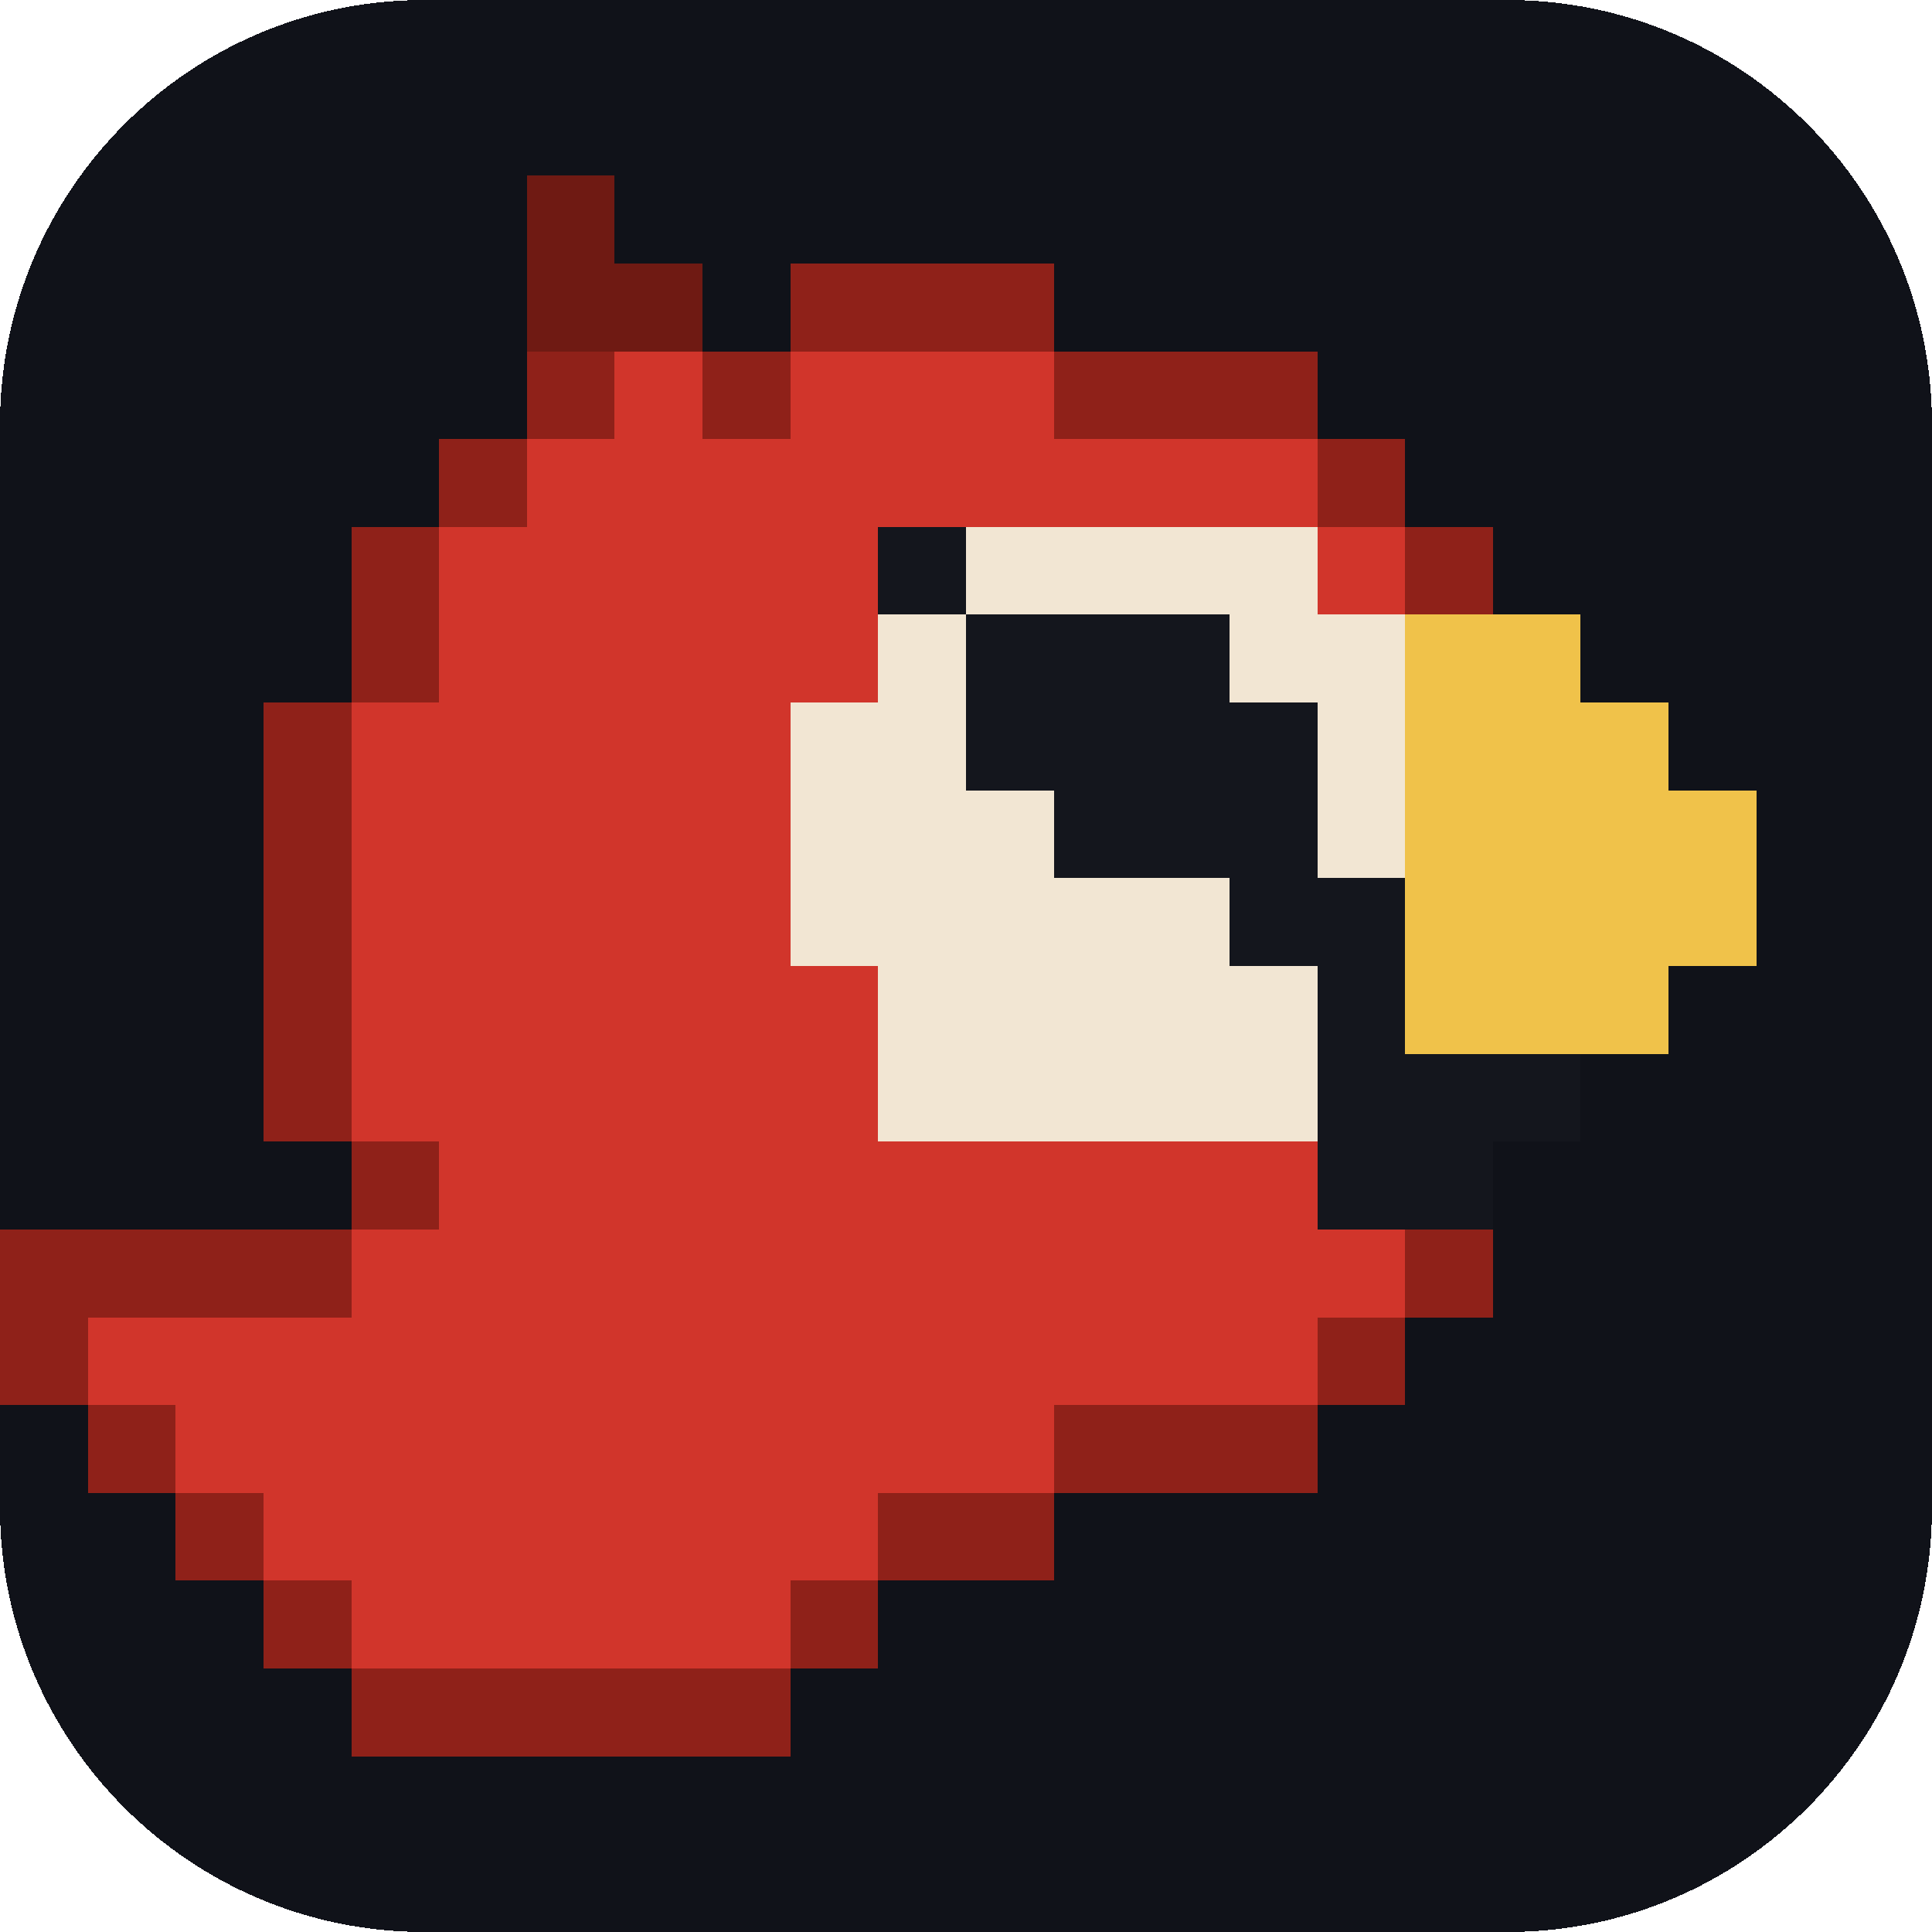
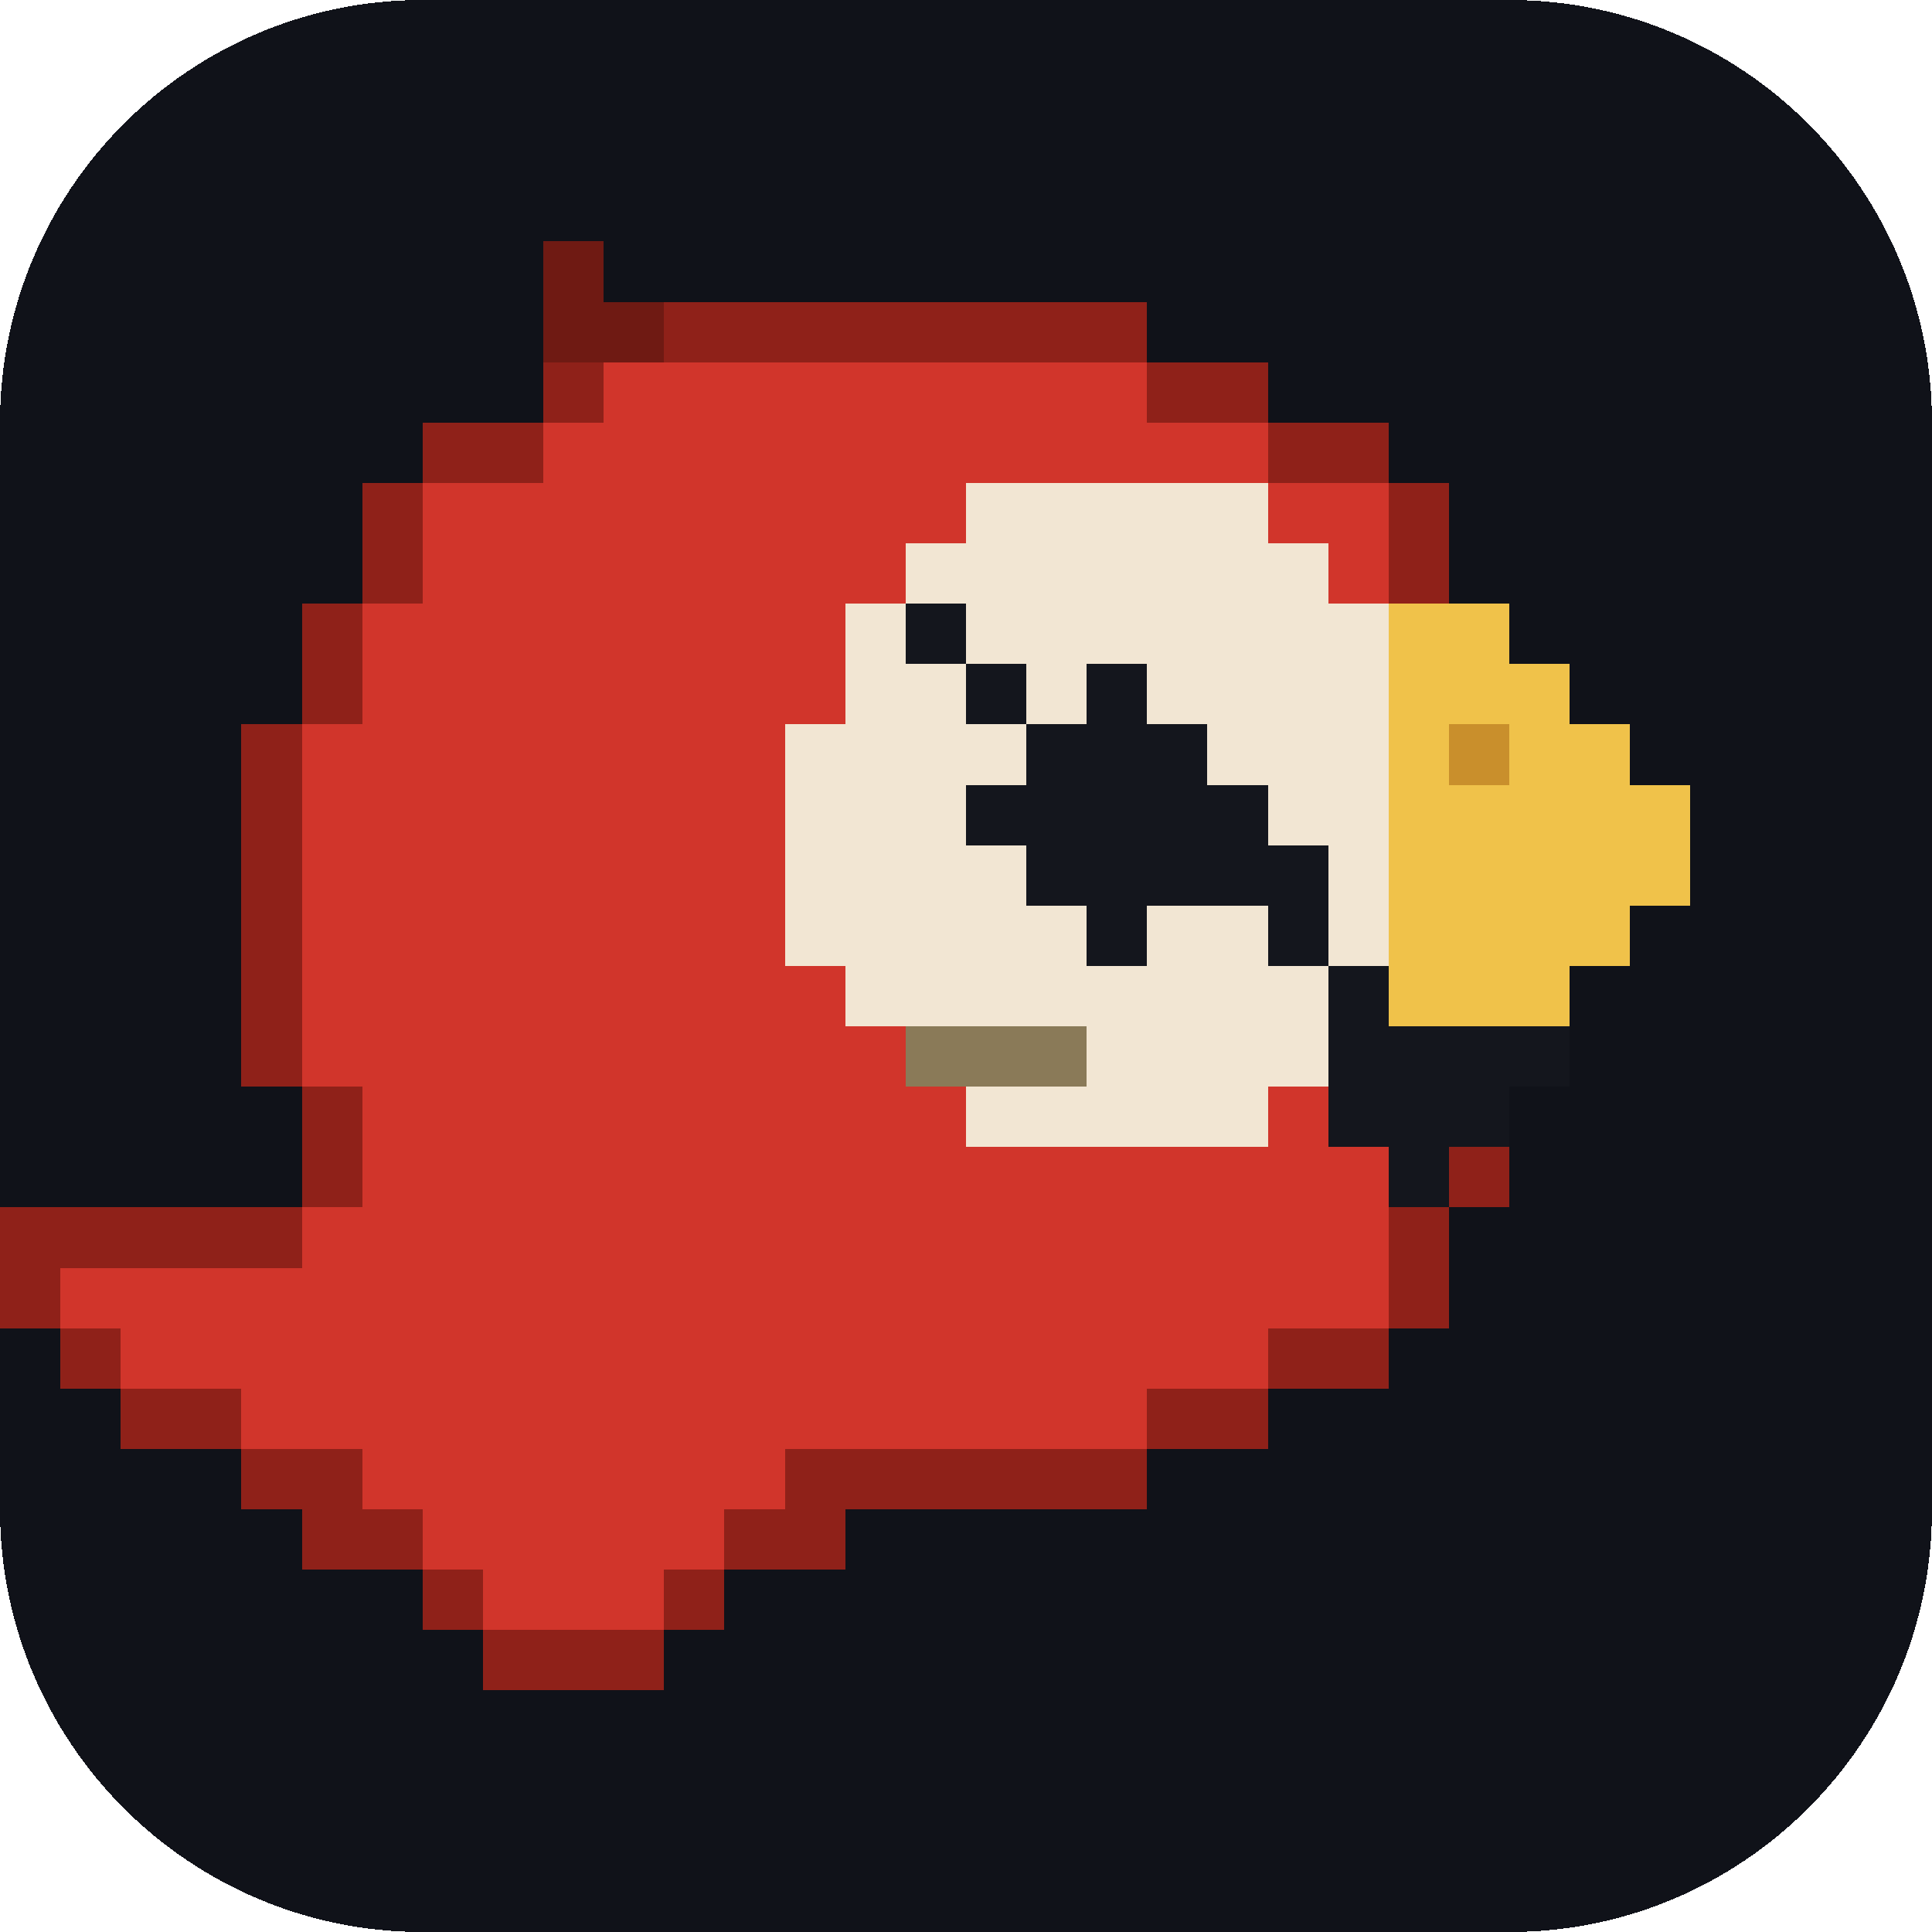
- <svg xmlns="http://www.w3.org/2000/svg" viewBox="0 0 528 528" width="528" height="528" shape-rendering="crispEdges">
-   <rect width="528" height="528" rx="116" fill="#101219" />
-   <rect x="144" y="48" width="24" height="24" fill="#6f1a13" />
-   <rect x="144" y="72" width="24" height="24" fill="#6f1a13" />
-   <rect x="168" y="72" width="24" height="24" fill="#6f1a13" />
-   <rect x="216" y="72" width="24" height="24" fill="#8f2119" />
-   <rect x="240" y="72" width="24" height="24" fill="#8f2119" />
-   <rect x="264" y="72" width="24" height="24" fill="#8f2119" />
-   <rect x="144" y="96" width="24" height="24" fill="#8f2119" />
-   <rect x="168" y="96" width="24" height="24" fill="#d1352b" />
-   <rect x="192" y="96" width="24" height="24" fill="#8f2119" />
-   <rect x="216" y="96" width="24" height="24" fill="#d1352b" />
-   <rect x="240" y="96" width="24" height="24" fill="#d1352b" />
-   <rect x="264" y="96" width="24" height="24" fill="#d1352b" />
-   <rect x="288" y="96" width="24" height="24" fill="#8f2119" />
-   <rect x="312" y="96" width="24" height="24" fill="#8f2119" />
-   <rect x="336" y="96" width="24" height="24" fill="#8f2119" />
-   <rect x="120" y="120" width="24" height="24" fill="#8f2119" />
-   <rect x="144" y="120" width="24" height="24" fill="#d1352b" />
-   <rect x="168" y="120" width="24" height="24" fill="#d1352b" />
-   <rect x="192" y="120" width="24" height="24" fill="#d1352b" />
-   <rect x="216" y="120" width="24" height="24" fill="#d1352b" />
-   <rect x="240" y="120" width="24" height="24" fill="#d1352b" />
-   <rect x="264" y="120" width="24" height="24" fill="#d1352b" />
-   <rect x="288" y="120" width="24" height="24" fill="#d1352b" />
-   <rect x="312" y="120" width="24" height="24" fill="#d1352b" />
-   <rect x="336" y="120" width="24" height="24" fill="#d1352b" />
-   <rect x="360" y="120" width="24" height="24" fill="#8f2119" />
-   <rect x="96" y="144" width="24" height="24" fill="#8f2119" />
-   <rect x="120" y="144" width="24" height="24" fill="#d1352b" />
-   <rect x="144" y="144" width="24" height="24" fill="#d1352b" />
-   <rect x="168" y="144" width="24" height="24" fill="#d1352b" />
-   <rect x="192" y="144" width="24" height="24" fill="#d1352b" />
-   <rect x="216" y="144" width="24" height="24" fill="#d1352b" />
-   <rect x="240" y="144" width="24" height="24" fill="#14161d" />
-   <rect x="264" y="144" width="24" height="24" fill="#f2e6d3" />
-   <rect x="288" y="144" width="24" height="24" fill="#f2e6d3" />
-   <rect x="312" y="144" width="24" height="24" fill="#f2e6d3" />
-   <rect x="336" y="144" width="24" height="24" fill="#f2e6d3" />
-   <rect x="360" y="144" width="24" height="24" fill="#d1352b" />
-   <rect x="384" y="144" width="24" height="24" fill="#8f2119" />
-   <rect x="96" y="168" width="24" height="24" fill="#8f2119" />
-   <rect x="120" y="168" width="24" height="24" fill="#d1352b" />
-   <rect x="144" y="168" width="24" height="24" fill="#d1352b" />
-   <rect x="168" y="168" width="24" height="24" fill="#d1352b" />
-   <rect x="192" y="168" width="24" height="24" fill="#d1352b" />
-   <rect x="216" y="168" width="24" height="24" fill="#d1352b" />
-   <rect x="240" y="168" width="24" height="24" fill="#f2e6d3" />
-   <rect x="264" y="168" width="24" height="24" fill="#14161d" />
-   <rect x="288" y="168" width="24" height="24" fill="#14161d" />
-   <rect x="312" y="168" width="24" height="24" fill="#14161d" />
-   <rect x="336" y="168" width="24" height="24" fill="#f2e6d3" />
-   <rect x="360" y="168" width="24" height="24" fill="#f2e6d3" />
-   <rect x="384" y="168" width="24" height="24" fill="#f0c24a" />
-   <rect x="408" y="168" width="24" height="24" fill="#f0c24a" />
-   <rect x="72" y="192" width="24" height="24" fill="#8f2119" />
-   <rect x="96" y="192" width="24" height="24" fill="#d1352b" />
-   <rect x="120" y="192" width="24" height="24" fill="#d1352b" />
-   <rect x="144" y="192" width="24" height="24" fill="#d1352b" />
-   <rect x="168" y="192" width="24" height="24" fill="#d1352b" />
-   <rect x="192" y="192" width="24" height="24" fill="#d1352b" />
-   <rect x="216" y="192" width="24" height="24" fill="#f2e6d3" />
-   <rect x="240" y="192" width="24" height="24" fill="#f2e6d3" />
-   <rect x="264" y="192" width="24" height="24" fill="#14161d" />
-   <rect x="288" y="192" width="24" height="24" fill="#14161d" />
-   <rect x="312" y="192" width="24" height="24" fill="#14161d" />
-   <rect x="336" y="192" width="24" height="24" fill="#14161d" />
-   <rect x="360" y="192" width="24" height="24" fill="#f2e6d3" />
-   <rect x="384" y="192" width="24" height="24" fill="#f0c24a" />
-   <rect x="408" y="192" width="24" height="24" fill="#f0c24a" />
-   <rect x="432" y="192" width="24" height="24" fill="#f0c24a" />
-   <rect x="72" y="216" width="24" height="24" fill="#8f2119" />
-   <rect x="96" y="216" width="24" height="24" fill="#d1352b" />
-   <rect x="120" y="216" width="24" height="24" fill="#d1352b" />
-   <rect x="144" y="216" width="24" height="24" fill="#d1352b" />
-   <rect x="168" y="216" width="24" height="24" fill="#d1352b" />
-   <rect x="192" y="216" width="24" height="24" fill="#d1352b" />
-   <rect x="216" y="216" width="24" height="24" fill="#f2e6d3" />
-   <rect x="240" y="216" width="24" height="24" fill="#f2e6d3" />
-   <rect x="264" y="216" width="24" height="24" fill="#f2e6d3" />
-   <rect x="288" y="216" width="24" height="24" fill="#14161d" />
-   <rect x="312" y="216" width="24" height="24" fill="#14161d" />
-   <rect x="336" y="216" width="24" height="24" fill="#14161d" />
-   <rect x="360" y="216" width="24" height="24" fill="#f2e6d3" />
-   <rect x="384" y="216" width="24" height="24" fill="#f0c24a" />
-   <rect x="408" y="216" width="24" height="24" fill="#f0c24a" />
-   <rect x="432" y="216" width="24" height="24" fill="#f0c24a" />
-   <rect x="456" y="216" width="24" height="24" fill="#f0c24a" />
-   <rect x="72" y="240" width="24" height="24" fill="#8f2119" />
-   <rect x="96" y="240" width="24" height="24" fill="#d1352b" />
-   <rect x="120" y="240" width="24" height="24" fill="#d1352b" />
-   <rect x="144" y="240" width="24" height="24" fill="#d1352b" />
-   <rect x="168" y="240" width="24" height="24" fill="#d1352b" />
-   <rect x="192" y="240" width="24" height="24" fill="#d1352b" />
-   <rect x="216" y="240" width="24" height="24" fill="#f2e6d3" />
-   <rect x="240" y="240" width="24" height="24" fill="#f2e6d3" />
-   <rect x="264" y="240" width="24" height="24" fill="#f2e6d3" />
-   <rect x="288" y="240" width="24" height="24" fill="#f2e6d3" />
-   <rect x="312" y="240" width="24" height="24" fill="#f2e6d3" />
-   <rect x="336" y="240" width="24" height="24" fill="#14161d" />
-   <rect x="360" y="240" width="24" height="24" fill="#14161d" />
-   <rect x="384" y="240" width="24" height="24" fill="#f0c24a" />
-   <rect x="408" y="240" width="24" height="24" fill="#f0c24a" />
-   <rect x="432" y="240" width="24" height="24" fill="#f0c24a" />
-   <rect x="456" y="240" width="24" height="24" fill="#f0c24a" />
-   <rect x="72" y="264" width="24" height="24" fill="#8f2119" />
-   <rect x="96" y="264" width="24" height="24" fill="#d1352b" />
-   <rect x="120" y="264" width="24" height="24" fill="#d1352b" />
-   <rect x="144" y="264" width="24" height="24" fill="#d1352b" />
-   <rect x="168" y="264" width="24" height="24" fill="#d1352b" />
-   <rect x="192" y="264" width="24" height="24" fill="#d1352b" />
-   <rect x="216" y="264" width="24" height="24" fill="#d1352b" />
-   <rect x="240" y="264" width="24" height="24" fill="#f2e6d3" />
-   <rect x="264" y="264" width="24" height="24" fill="#f2e6d3" />
-   <rect x="288" y="264" width="24" height="24" fill="#f2e6d3" />
-   <rect x="312" y="264" width="24" height="24" fill="#f2e6d3" />
-   <rect x="336" y="264" width="24" height="24" fill="#f2e6d3" />
-   <rect x="360" y="264" width="24" height="24" fill="#14161d" />
-   <rect x="384" y="264" width="24" height="24" fill="#f0c24a" />
-   <rect x="408" y="264" width="24" height="24" fill="#f0c24a" />
-   <rect x="432" y="264" width="24" height="24" fill="#f0c24a" />
-   <rect x="72" y="288" width="24" height="24" fill="#8f2119" />
-   <rect x="96" y="288" width="24" height="24" fill="#d1352b" />
-   <rect x="120" y="288" width="24" height="24" fill="#d1352b" />
-   <rect x="144" y="288" width="24" height="24" fill="#d1352b" />
-   <rect x="168" y="288" width="24" height="24" fill="#d1352b" />
-   <rect x="192" y="288" width="24" height="24" fill="#d1352b" />
-   <rect x="216" y="288" width="24" height="24" fill="#d1352b" />
-   <rect x="240" y="288" width="24" height="24" fill="#f2e6d3" />
-   <rect x="264" y="288" width="24" height="24" fill="#f2e6d3" />
-   <rect x="288" y="288" width="24" height="24" fill="#f2e6d3" />
-   <rect x="312" y="288" width="24" height="24" fill="#f2e6d3" />
-   <rect x="336" y="288" width="24" height="24" fill="#f2e6d3" />
-   <rect x="360" y="288" width="24" height="24" fill="#14161d" />
-   <rect x="384" y="288" width="24" height="24" fill="#14161d" />
-   <rect x="408" y="288" width="24" height="24" fill="#14161d" />
-   <rect x="96" y="312" width="24" height="24" fill="#8f2119" />
-   <rect x="120" y="312" width="24" height="24" fill="#d1352b" />
-   <rect x="144" y="312" width="24" height="24" fill="#d1352b" />
-   <rect x="168" y="312" width="24" height="24" fill="#d1352b" />
-   <rect x="192" y="312" width="24" height="24" fill="#d1352b" />
-   <rect x="216" y="312" width="24" height="24" fill="#d1352b" />
-   <rect x="240" y="312" width="24" height="24" fill="#d1352b" />
-   <rect x="264" y="312" width="24" height="24" fill="#d1352b" />
-   <rect x="288" y="312" width="24" height="24" fill="#d1352b" />
-   <rect x="312" y="312" width="24" height="24" fill="#d1352b" />
-   <rect x="336" y="312" width="24" height="24" fill="#d1352b" />
-   <rect x="360" y="312" width="24" height="24" fill="#14161d" />
-   <rect x="384" y="312" width="24" height="24" fill="#14161d" />
-   <rect x="0" y="336" width="24" height="24" fill="#8f2119" />
-   <rect x="24" y="336" width="24" height="24" fill="#8f2119" />
-   <rect x="48" y="336" width="24" height="24" fill="#8f2119" />
-   <rect x="72" y="336" width="24" height="24" fill="#8f2119" />
-   <rect x="96" y="336" width="24" height="24" fill="#d1352b" />
-   <rect x="120" y="336" width="24" height="24" fill="#d1352b" />
-   <rect x="144" y="336" width="24" height="24" fill="#d1352b" />
-   <rect x="168" y="336" width="24" height="24" fill="#d1352b" />
-   <rect x="192" y="336" width="24" height="24" fill="#d1352b" />
-   <rect x="216" y="336" width="24" height="24" fill="#d1352b" />
-   <rect x="240" y="336" width="24" height="24" fill="#d1352b" />
-   <rect x="264" y="336" width="24" height="24" fill="#d1352b" />
-   <rect x="288" y="336" width="24" height="24" fill="#d1352b" />
-   <rect x="312" y="336" width="24" height="24" fill="#d1352b" />
-   <rect x="336" y="336" width="24" height="24" fill="#d1352b" />
-   <rect x="360" y="336" width="24" height="24" fill="#d1352b" />
-   <rect x="384" y="336" width="24" height="24" fill="#8f2119" />
-   <rect x="0" y="360" width="24" height="24" fill="#8f2119" />
-   <rect x="24" y="360" width="24" height="24" fill="#d1352b" />
-   <rect x="48" y="360" width="24" height="24" fill="#d1352b" />
-   <rect x="72" y="360" width="24" height="24" fill="#d1352b" />
-   <rect x="96" y="360" width="24" height="24" fill="#d1352b" />
-   <rect x="120" y="360" width="24" height="24" fill="#d1352b" />
-   <rect x="144" y="360" width="24" height="24" fill="#d1352b" />
-   <rect x="168" y="360" width="24" height="24" fill="#d1352b" />
-   <rect x="192" y="360" width="24" height="24" fill="#d1352b" />
-   <rect x="216" y="360" width="24" height="24" fill="#d1352b" />
-   <rect x="240" y="360" width="24" height="24" fill="#d1352b" />
-   <rect x="264" y="360" width="24" height="24" fill="#d1352b" />
-   <rect x="288" y="360" width="24" height="24" fill="#d1352b" />
-   <rect x="312" y="360" width="24" height="24" fill="#d1352b" />
-   <rect x="336" y="360" width="24" height="24" fill="#d1352b" />
-   <rect x="360" y="360" width="24" height="24" fill="#8f2119" />
-   <rect x="24" y="384" width="24" height="24" fill="#8f2119" />
-   <rect x="48" y="384" width="24" height="24" fill="#d1352b" />
-   <rect x="72" y="384" width="24" height="24" fill="#d1352b" />
-   <rect x="96" y="384" width="24" height="24" fill="#d1352b" />
-   <rect x="120" y="384" width="24" height="24" fill="#d1352b" />
-   <rect x="144" y="384" width="24" height="24" fill="#d1352b" />
-   <rect x="168" y="384" width="24" height="24" fill="#d1352b" />
-   <rect x="192" y="384" width="24" height="24" fill="#d1352b" />
-   <rect x="216" y="384" width="24" height="24" fill="#d1352b" />
-   <rect x="240" y="384" width="24" height="24" fill="#d1352b" />
-   <rect x="264" y="384" width="24" height="24" fill="#d1352b" />
-   <rect x="288" y="384" width="24" height="24" fill="#8f2119" />
-   <rect x="312" y="384" width="24" height="24" fill="#8f2119" />
-   <rect x="336" y="384" width="24" height="24" fill="#8f2119" />
-   <rect x="48" y="408" width="24" height="24" fill="#8f2119" />
-   <rect x="72" y="408" width="24" height="24" fill="#d1352b" />
-   <rect x="96" y="408" width="24" height="24" fill="#d1352b" />
-   <rect x="120" y="408" width="24" height="24" fill="#d1352b" />
-   <rect x="144" y="408" width="24" height="24" fill="#d1352b" />
-   <rect x="168" y="408" width="24" height="24" fill="#d1352b" />
-   <rect x="192" y="408" width="24" height="24" fill="#d1352b" />
-   <rect x="216" y="408" width="24" height="24" fill="#d1352b" />
-   <rect x="240" y="408" width="24" height="24" fill="#8f2119" />
-   <rect x="264" y="408" width="24" height="24" fill="#8f2119" />
-   <rect x="72" y="432" width="24" height="24" fill="#8f2119" />
-   <rect x="96" y="432" width="24" height="24" fill="#d1352b" />
-   <rect x="120" y="432" width="24" height="24" fill="#d1352b" />
-   <rect x="144" y="432" width="24" height="24" fill="#d1352b" />
-   <rect x="168" y="432" width="24" height="24" fill="#d1352b" />
-   <rect x="192" y="432" width="24" height="24" fill="#d1352b" />
-   <rect x="216" y="432" width="24" height="24" fill="#8f2119" />
-   <rect x="96" y="456" width="24" height="24" fill="#8f2119" />
-   <rect x="120" y="456" width="24" height="24" fill="#8f2119" />
-   <rect x="144" y="456" width="24" height="24" fill="#8f2119" />
-   <rect x="168" y="456" width="24" height="24" fill="#8f2119" />
-   <rect x="192" y="456" width="24" height="24" fill="#8f2119" />
+ <svg xmlns="http://www.w3.org/2000/svg" viewBox="0 0 544 544" width="544" height="544" shape-rendering="crispEdges">
+   <rect width="544" height="544" rx="119" fill="#101219" />
+   <rect x="153" y="68" width="17" height="17" fill="#6f1a13" />
+   <rect x="153" y="85" width="17" height="17" fill="#6f1a13" />
+   <rect x="170" y="85" width="17" height="17" fill="#6f1a13" />
+   <rect x="187" y="85" width="17" height="17" fill="#8f2119" />
+   <rect x="204" y="85" width="17" height="17" fill="#8f2119" />
+   <rect x="221" y="85" width="17" height="17" fill="#8f2119" />
+   <rect x="238" y="85" width="17" height="17" fill="#8f2119" />
+   <rect x="255" y="85" width="17" height="17" fill="#8f2119" />
+   <rect x="272" y="85" width="17" height="17" fill="#8f2119" />
+   <rect x="289" y="85" width="17" height="17" fill="#8f2119" />
+   <rect x="306" y="85" width="17" height="17" fill="#8f2119" />
+   <rect x="153" y="102" width="17" height="17" fill="#8f2119" />
+   <rect x="170" y="102" width="17" height="17" fill="#d1352b" />
+   <rect x="187" y="102" width="17" height="17" fill="#d1352b" />
+   <rect x="204" y="102" width="17" height="17" fill="#d1352b" />
+   <rect x="221" y="102" width="17" height="17" fill="#d1352b" />
+   <rect x="238" y="102" width="17" height="17" fill="#d1352b" />
+   <rect x="255" y="102" width="17" height="17" fill="#d1352b" />
+   <rect x="272" y="102" width="17" height="17" fill="#d1352b" />
+   <rect x="289" y="102" width="17" height="17" fill="#d1352b" />
+   <rect x="306" y="102" width="17" height="17" fill="#d1352b" />
+   <rect x="323" y="102" width="17" height="17" fill="#8f2119" />
+   <rect x="340" y="102" width="17" height="17" fill="#8f2119" />
+   <rect x="119" y="119" width="17" height="17" fill="#8f2119" />
+   <rect x="136" y="119" width="17" height="17" fill="#8f2119" />
+   <rect x="153" y="119" width="17" height="17" fill="#d1352b" />
+   <rect x="170" y="119" width="17" height="17" fill="#d1352b" />
+   <rect x="187" y="119" width="17" height="17" fill="#d1352b" />
+   <rect x="204" y="119" width="17" height="17" fill="#d1352b" />
+   <rect x="221" y="119" width="17" height="17" fill="#d1352b" />
+   <rect x="238" y="119" width="17" height="17" fill="#d1352b" />
+   <rect x="255" y="119" width="17" height="17" fill="#d1352b" />
+   <rect x="272" y="119" width="17" height="17" fill="#d1352b" />
+   <rect x="289" y="119" width="17" height="17" fill="#d1352b" />
+   <rect x="306" y="119" width="17" height="17" fill="#d1352b" />
+   <rect x="323" y="119" width="17" height="17" fill="#d1352b" />
+   <rect x="340" y="119" width="17" height="17" fill="#d1352b" />
+   <rect x="357" y="119" width="17" height="17" fill="#8f2119" />
+   <rect x="374" y="119" width="17" height="17" fill="#8f2119" />
+   <rect x="102" y="136" width="17" height="17" fill="#8f2119" />
+   <rect x="119" y="136" width="17" height="17" fill="#d1352b" />
+   <rect x="136" y="136" width="17" height="17" fill="#d1352b" />
+   <rect x="153" y="136" width="17" height="17" fill="#d1352b" />
+   <rect x="170" y="136" width="17" height="17" fill="#d1352b" />
+   <rect x="187" y="136" width="17" height="17" fill="#d1352b" />
+   <rect x="204" y="136" width="17" height="17" fill="#d1352b" />
+   <rect x="221" y="136" width="17" height="17" fill="#d1352b" />
+   <rect x="238" y="136" width="17" height="17" fill="#d1352b" />
+   <rect x="255" y="136" width="17" height="17" fill="#d1352b" />
+   <rect x="272" y="136" width="17" height="17" fill="#f2e6d3" />
+   <rect x="289" y="136" width="17" height="17" fill="#f2e6d3" />
+   <rect x="306" y="136" width="17" height="17" fill="#f2e6d3" />
+   <rect x="323" y="136" width="17" height="17" fill="#f2e6d3" />
+   <rect x="340" y="136" width="17" height="17" fill="#f2e6d3" />
+   <rect x="357" y="136" width="17" height="17" fill="#d1352b" />
+   <rect x="374" y="136" width="17" height="17" fill="#d1352b" />
+   <rect x="391" y="136" width="17" height="17" fill="#8f2119" />
+   <rect x="102" y="153" width="17" height="17" fill="#8f2119" />
+   <rect x="119" y="153" width="17" height="17" fill="#d1352b" />
+   <rect x="136" y="153" width="17" height="17" fill="#d1352b" />
+   <rect x="153" y="153" width="17" height="17" fill="#d1352b" />
+   <rect x="170" y="153" width="17" height="17" fill="#d1352b" />
+   <rect x="187" y="153" width="17" height="17" fill="#d1352b" />
+   <rect x="204" y="153" width="17" height="17" fill="#d1352b" />
+   <rect x="221" y="153" width="17" height="17" fill="#d1352b" />
+   <rect x="238" y="153" width="17" height="17" fill="#d1352b" />
+   <rect x="255" y="153" width="17" height="17" fill="#f2e6d3" />
+   <rect x="272" y="153" width="17" height="17" fill="#f2e6d3" />
+   <rect x="289" y="153" width="17" height="17" fill="#f2e6d3" />
+   <rect x="306" y="153" width="17" height="17" fill="#f2e6d3" />
+   <rect x="323" y="153" width="17" height="17" fill="#f2e6d3" />
+   <rect x="340" y="153" width="17" height="17" fill="#f2e6d3" />
+   <rect x="357" y="153" width="17" height="17" fill="#f2e6d3" />
+   <rect x="374" y="153" width="17" height="17" fill="#d1352b" />
+   <rect x="391" y="153" width="17" height="17" fill="#8f2119" />
+   <rect x="85" y="170" width="17" height="17" fill="#8f2119" />
+   <rect x="102" y="170" width="17" height="17" fill="#d1352b" />
+   <rect x="119" y="170" width="17" height="17" fill="#d1352b" />
+   <rect x="136" y="170" width="17" height="17" fill="#d1352b" />
+   <rect x="153" y="170" width="17" height="17" fill="#d1352b" />
+   <rect x="170" y="170" width="17" height="17" fill="#d1352b" />
+   <rect x="187" y="170" width="17" height="17" fill="#d1352b" />
+   <rect x="204" y="170" width="17" height="17" fill="#d1352b" />
+   <rect x="221" y="170" width="17" height="17" fill="#d1352b" />
+   <rect x="238" y="170" width="17" height="17" fill="#f2e6d3" />
+   <rect x="255" y="170" width="17" height="17" fill="#14161d" />
+   <rect x="272" y="170" width="17" height="17" fill="#f2e6d3" />
+   <rect x="289" y="170" width="17" height="17" fill="#f2e6d3" />
+   <rect x="306" y="170" width="17" height="17" fill="#f2e6d3" />
+   <rect x="323" y="170" width="17" height="17" fill="#f2e6d3" />
+   <rect x="340" y="170" width="17" height="17" fill="#f2e6d3" />
+   <rect x="357" y="170" width="17" height="17" fill="#f2e6d3" />
+   <rect x="374" y="170" width="17" height="17" fill="#f2e6d3" />
+   <rect x="391" y="170" width="17" height="17" fill="#f0c24a" />
+   <rect x="408" y="170" width="17" height="17" fill="#f0c24a" />
+   <rect x="85" y="187" width="17" height="17" fill="#8f2119" />
+   <rect x="102" y="187" width="17" height="17" fill="#d1352b" />
+   <rect x="119" y="187" width="17" height="17" fill="#d1352b" />
+   <rect x="136" y="187" width="17" height="17" fill="#d1352b" />
+   <rect x="153" y="187" width="17" height="17" fill="#d1352b" />
+   <rect x="170" y="187" width="17" height="17" fill="#d1352b" />
+   <rect x="187" y="187" width="17" height="17" fill="#d1352b" />
+   <rect x="204" y="187" width="17" height="17" fill="#d1352b" />
+   <rect x="221" y="187" width="17" height="17" fill="#d1352b" />
+   <rect x="238" y="187" width="17" height="17" fill="#f2e6d3" />
+   <rect x="255" y="187" width="17" height="17" fill="#f2e6d3" />
+   <rect x="272" y="187" width="17" height="17" fill="#14161d" />
+   <rect x="289" y="187" width="17" height="17" fill="#f2e6d3" />
+   <rect x="306" y="187" width="17" height="17" fill="#14161d" />
+   <rect x="323" y="187" width="17" height="17" fill="#f2e6d3" />
+   <rect x="340" y="187" width="17" height="17" fill="#f2e6d3" />
+   <rect x="357" y="187" width="17" height="17" fill="#f2e6d3" />
+   <rect x="374" y="187" width="17" height="17" fill="#f2e6d3" />
+   <rect x="391" y="187" width="17" height="17" fill="#f0c24a" />
+   <rect x="408" y="187" width="17" height="17" fill="#f0c24a" />
+   <rect x="425" y="187" width="17" height="17" fill="#f0c24a" />
+   <rect x="68" y="204" width="17" height="17" fill="#8f2119" />
+   <rect x="85" y="204" width="17" height="17" fill="#d1352b" />
+   <rect x="102" y="204" width="17" height="17" fill="#d1352b" />
+   <rect x="119" y="204" width="17" height="17" fill="#d1352b" />
+   <rect x="136" y="204" width="17" height="17" fill="#d1352b" />
+   <rect x="153" y="204" width="17" height="17" fill="#d1352b" />
+   <rect x="170" y="204" width="17" height="17" fill="#d1352b" />
+   <rect x="187" y="204" width="17" height="17" fill="#d1352b" />
+   <rect x="204" y="204" width="17" height="17" fill="#d1352b" />
+   <rect x="221" y="204" width="17" height="17" fill="#f2e6d3" />
+   <rect x="238" y="204" width="17" height="17" fill="#f2e6d3" />
+   <rect x="255" y="204" width="17" height="17" fill="#f2e6d3" />
+   <rect x="272" y="204" width="17" height="17" fill="#f2e6d3" />
+   <rect x="289" y="204" width="17" height="17" fill="#14161d" />
+   <rect x="306" y="204" width="17" height="17" fill="#14161d" />
+   <rect x="323" y="204" width="17" height="17" fill="#14161d" />
+   <rect x="340" y="204" width="17" height="17" fill="#f2e6d3" />
+   <rect x="357" y="204" width="17" height="17" fill="#f2e6d3" />
+   <rect x="374" y="204" width="17" height="17" fill="#f2e6d3" />
+   <rect x="391" y="204" width="17" height="17" fill="#f0c24a" />
+   <rect x="408" y="204" width="17" height="17" fill="#c98f2c" />
+   <rect x="425" y="204" width="17" height="17" fill="#f0c24a" />
+   <rect x="442" y="204" width="17" height="17" fill="#f0c24a" />
+   <rect x="68" y="221" width="17" height="17" fill="#8f2119" />
+   <rect x="85" y="221" width="17" height="17" fill="#d1352b" />
+   <rect x="102" y="221" width="17" height="17" fill="#d1352b" />
+   <rect x="119" y="221" width="17" height="17" fill="#d1352b" />
+   <rect x="136" y="221" width="17" height="17" fill="#d1352b" />
+   <rect x="153" y="221" width="17" height="17" fill="#d1352b" />
+   <rect x="170" y="221" width="17" height="17" fill="#d1352b" />
+   <rect x="187" y="221" width="17" height="17" fill="#d1352b" />
+   <rect x="204" y="221" width="17" height="17" fill="#d1352b" />
+   <rect x="221" y="221" width="17" height="17" fill="#f2e6d3" />
+   <rect x="238" y="221" width="17" height="17" fill="#f2e6d3" />
+   <rect x="255" y="221" width="17" height="17" fill="#f2e6d3" />
+   <rect x="272" y="221" width="17" height="17" fill="#14161d" />
+   <rect x="289" y="221" width="17" height="17" fill="#14161d" />
+   <rect x="306" y="221" width="17" height="17" fill="#14161d" />
+   <rect x="323" y="221" width="17" height="17" fill="#14161d" />
+   <rect x="340" y="221" width="17" height="17" fill="#14161d" />
+   <rect x="357" y="221" width="17" height="17" fill="#f2e6d3" />
+   <rect x="374" y="221" width="17" height="17" fill="#f2e6d3" />
+   <rect x="391" y="221" width="17" height="17" fill="#f0c24a" />
+   <rect x="408" y="221" width="17" height="17" fill="#f0c24a" />
+   <rect x="425" y="221" width="17" height="17" fill="#f0c24a" />
+   <rect x="442" y="221" width="17" height="17" fill="#f0c24a" />
+   <rect x="459" y="221" width="17" height="17" fill="#f0c24a" />
+   <rect x="68" y="238" width="17" height="17" fill="#8f2119" />
+   <rect x="85" y="238" width="17" height="17" fill="#d1352b" />
+   <rect x="102" y="238" width="17" height="17" fill="#d1352b" />
+   <rect x="119" y="238" width="17" height="17" fill="#d1352b" />
+   <rect x="136" y="238" width="17" height="17" fill="#d1352b" />
+   <rect x="153" y="238" width="17" height="17" fill="#d1352b" />
+   <rect x="170" y="238" width="17" height="17" fill="#d1352b" />
+   <rect x="187" y="238" width="17" height="17" fill="#d1352b" />
+   <rect x="204" y="238" width="17" height="17" fill="#d1352b" />
+   <rect x="221" y="238" width="17" height="17" fill="#f2e6d3" />
+   <rect x="238" y="238" width="17" height="17" fill="#f2e6d3" />
+   <rect x="255" y="238" width="17" height="17" fill="#f2e6d3" />
+   <rect x="272" y="238" width="17" height="17" fill="#f2e6d3" />
+   <rect x="289" y="238" width="17" height="17" fill="#14161d" />
+   <rect x="306" y="238" width="17" height="17" fill="#14161d" />
+   <rect x="323" y="238" width="17" height="17" fill="#14161d" />
+   <rect x="340" y="238" width="17" height="17" fill="#14161d" />
+   <rect x="357" y="238" width="17" height="17" fill="#14161d" />
+   <rect x="374" y="238" width="17" height="17" fill="#f2e6d3" />
+   <rect x="391" y="238" width="17" height="17" fill="#f0c24a" />
+   <rect x="408" y="238" width="17" height="17" fill="#f0c24a" />
+   <rect x="425" y="238" width="17" height="17" fill="#f0c24a" />
+   <rect x="442" y="238" width="17" height="17" fill="#f0c24a" />
+   <rect x="459" y="238" width="17" height="17" fill="#f0c24a" />
+   <rect x="68" y="255" width="17" height="17" fill="#8f2119" />
+   <rect x="85" y="255" width="17" height="17" fill="#d1352b" />
+   <rect x="102" y="255" width="17" height="17" fill="#d1352b" />
+   <rect x="119" y="255" width="17" height="17" fill="#d1352b" />
+   <rect x="136" y="255" width="17" height="17" fill="#d1352b" />
+   <rect x="153" y="255" width="17" height="17" fill="#d1352b" />
+   <rect x="170" y="255" width="17" height="17" fill="#d1352b" />
+   <rect x="187" y="255" width="17" height="17" fill="#d1352b" />
+   <rect x="204" y="255" width="17" height="17" fill="#d1352b" />
+   <rect x="221" y="255" width="17" height="17" fill="#f2e6d3" />
+   <rect x="238" y="255" width="17" height="17" fill="#f2e6d3" />
+   <rect x="255" y="255" width="17" height="17" fill="#f2e6d3" />
+   <rect x="272" y="255" width="17" height="17" fill="#f2e6d3" />
+   <rect x="289" y="255" width="17" height="17" fill="#f2e6d3" />
+   <rect x="306" y="255" width="17" height="17" fill="#14161d" />
+   <rect x="323" y="255" width="17" height="17" fill="#f2e6d3" />
+   <rect x="340" y="255" width="17" height="17" fill="#f2e6d3" />
+   <rect x="357" y="255" width="17" height="17" fill="#14161d" />
+   <rect x="374" y="255" width="17" height="17" fill="#f2e6d3" />
+   <rect x="391" y="255" width="17" height="17" fill="#f0c24a" />
+   <rect x="408" y="255" width="17" height="17" fill="#f0c24a" />
+   <rect x="425" y="255" width="17" height="17" fill="#f0c24a" />
+   <rect x="442" y="255" width="17" height="17" fill="#f0c24a" />
+   <rect x="68" y="272" width="17" height="17" fill="#8f2119" />
+   <rect x="85" y="272" width="17" height="17" fill="#d1352b" />
+   <rect x="102" y="272" width="17" height="17" fill="#d1352b" />
+   <rect x="119" y="272" width="17" height="17" fill="#d1352b" />
+   <rect x="136" y="272" width="17" height="17" fill="#d1352b" />
+   <rect x="153" y="272" width="17" height="17" fill="#d1352b" />
+   <rect x="170" y="272" width="17" height="17" fill="#d1352b" />
+   <rect x="187" y="272" width="17" height="17" fill="#d1352b" />
+   <rect x="204" y="272" width="17" height="17" fill="#d1352b" />
+   <rect x="221" y="272" width="17" height="17" fill="#d1352b" />
+   <rect x="238" y="272" width="17" height="17" fill="#f2e6d3" />
+   <rect x="255" y="272" width="17" height="17" fill="#f2e6d3" />
+   <rect x="272" y="272" width="17" height="17" fill="#f2e6d3" />
+   <rect x="289" y="272" width="17" height="17" fill="#f2e6d3" />
+   <rect x="306" y="272" width="17" height="17" fill="#f2e6d3" />
+   <rect x="323" y="272" width="17" height="17" fill="#f2e6d3" />
+   <rect x="340" y="272" width="17" height="17" fill="#f2e6d3" />
+   <rect x="357" y="272" width="17" height="17" fill="#f2e6d3" />
+   <rect x="374" y="272" width="17" height="17" fill="#14161d" />
+   <rect x="391" y="272" width="17" height="17" fill="#f0c24a" />
+   <rect x="408" y="272" width="17" height="17" fill="#f0c24a" />
+   <rect x="425" y="272" width="17" height="17" fill="#f0c24a" />
+   <rect x="68" y="289" width="17" height="17" fill="#8f2119" />
+   <rect x="85" y="289" width="17" height="17" fill="#d1352b" />
+   <rect x="102" y="289" width="17" height="17" fill="#d1352b" />
+   <rect x="119" y="289" width="17" height="17" fill="#d1352b" />
+   <rect x="136" y="289" width="17" height="17" fill="#d1352b" />
+   <rect x="153" y="289" width="17" height="17" fill="#d1352b" />
+   <rect x="170" y="289" width="17" height="17" fill="#d1352b" />
+   <rect x="187" y="289" width="17" height="17" fill="#d1352b" />
+   <rect x="204" y="289" width="17" height="17" fill="#d1352b" />
+   <rect x="221" y="289" width="17" height="17" fill="#d1352b" />
+   <rect x="238" y="289" width="17" height="17" fill="#d1352b" />
+   <rect x="255" y="289" width="17" height="17" fill="#8a7a58" />
+   <rect x="272" y="289" width="17" height="17" fill="#8a7a58" />
+   <rect x="289" y="289" width="17" height="17" fill="#8a7a58" />
+   <rect x="306" y="289" width="17" height="17" fill="#f2e6d3" />
+   <rect x="323" y="289" width="17" height="17" fill="#f2e6d3" />
+   <rect x="340" y="289" width="17" height="17" fill="#f2e6d3" />
+   <rect x="357" y="289" width="17" height="17" fill="#f2e6d3" />
+   <rect x="374" y="289" width="17" height="17" fill="#14161d" />
+   <rect x="391" y="289" width="17" height="17" fill="#14161d" />
+   <rect x="408" y="289" width="17" height="17" fill="#14161d" />
+   <rect x="425" y="289" width="17" height="17" fill="#14161d" />
+   <rect x="85" y="306" width="17" height="17" fill="#8f2119" />
+   <rect x="102" y="306" width="17" height="17" fill="#d1352b" />
+   <rect x="119" y="306" width="17" height="17" fill="#d1352b" />
+   <rect x="136" y="306" width="17" height="17" fill="#d1352b" />
+   <rect x="153" y="306" width="17" height="17" fill="#d1352b" />
+   <rect x="170" y="306" width="17" height="17" fill="#d1352b" />
+   <rect x="187" y="306" width="17" height="17" fill="#d1352b" />
+   <rect x="204" y="306" width="17" height="17" fill="#d1352b" />
+   <rect x="221" y="306" width="17" height="17" fill="#d1352b" />
+   <rect x="238" y="306" width="17" height="17" fill="#d1352b" />
+   <rect x="255" y="306" width="17" height="17" fill="#d1352b" />
+   <rect x="272" y="306" width="17" height="17" fill="#f2e6d3" />
+   <rect x="289" y="306" width="17" height="17" fill="#f2e6d3" />
+   <rect x="306" y="306" width="17" height="17" fill="#f2e6d3" />
+   <rect x="323" y="306" width="17" height="17" fill="#f2e6d3" />
+   <rect x="340" y="306" width="17" height="17" fill="#f2e6d3" />
+   <rect x="357" y="306" width="17" height="17" fill="#d1352b" />
+   <rect x="374" y="306" width="17" height="17" fill="#14161d" />
+   <rect x="391" y="306" width="17" height="17" fill="#14161d" />
+   <rect x="408" y="306" width="17" height="17" fill="#14161d" />
+   <rect x="85" y="323" width="17" height="17" fill="#8f2119" />
+   <rect x="102" y="323" width="17" height="17" fill="#d1352b" />
+   <rect x="119" y="323" width="17" height="17" fill="#d1352b" />
+   <rect x="136" y="323" width="17" height="17" fill="#d1352b" />
+   <rect x="153" y="323" width="17" height="17" fill="#d1352b" />
+   <rect x="170" y="323" width="17" height="17" fill="#d1352b" />
+   <rect x="187" y="323" width="17" height="17" fill="#d1352b" />
+   <rect x="204" y="323" width="17" height="17" fill="#d1352b" />
+   <rect x="221" y="323" width="17" height="17" fill="#d1352b" />
+   <rect x="238" y="323" width="17" height="17" fill="#d1352b" />
+   <rect x="255" y="323" width="17" height="17" fill="#d1352b" />
+   <rect x="272" y="323" width="17" height="17" fill="#d1352b" />
+   <rect x="289" y="323" width="17" height="17" fill="#d1352b" />
+   <rect x="306" y="323" width="17" height="17" fill="#d1352b" />
+   <rect x="323" y="323" width="17" height="17" fill="#d1352b" />
+   <rect x="340" y="323" width="17" height="17" fill="#d1352b" />
+   <rect x="357" y="323" width="17" height="17" fill="#d1352b" />
+   <rect x="374" y="323" width="17" height="17" fill="#d1352b" />
+   <rect x="391" y="323" width="17" height="17" fill="#14161d" />
+   <rect x="408" y="323" width="17" height="17" fill="#8f2119" />
+   <rect x="0" y="340" width="17" height="17" fill="#8f2119" />
+   <rect x="17" y="340" width="17" height="17" fill="#8f2119" />
+   <rect x="34" y="340" width="17" height="17" fill="#8f2119" />
+   <rect x="51" y="340" width="17" height="17" fill="#8f2119" />
+   <rect x="68" y="340" width="17" height="17" fill="#8f2119" />
+   <rect x="85" y="340" width="17" height="17" fill="#d1352b" />
+   <rect x="102" y="340" width="17" height="17" fill="#d1352b" />
+   <rect x="119" y="340" width="17" height="17" fill="#d1352b" />
+   <rect x="136" y="340" width="17" height="17" fill="#d1352b" />
+   <rect x="153" y="340" width="17" height="17" fill="#d1352b" />
+   <rect x="170" y="340" width="17" height="17" fill="#d1352b" />
+   <rect x="187" y="340" width="17" height="17" fill="#d1352b" />
+   <rect x="204" y="340" width="17" height="17" fill="#d1352b" />
+   <rect x="221" y="340" width="17" height="17" fill="#d1352b" />
+   <rect x="238" y="340" width="17" height="17" fill="#d1352b" />
+   <rect x="255" y="340" width="17" height="17" fill="#d1352b" />
+   <rect x="272" y="340" width="17" height="17" fill="#d1352b" />
+   <rect x="289" y="340" width="17" height="17" fill="#d1352b" />
+   <rect x="306" y="340" width="17" height="17" fill="#d1352b" />
+   <rect x="323" y="340" width="17" height="17" fill="#d1352b" />
+   <rect x="340" y="340" width="17" height="17" fill="#d1352b" />
+   <rect x="357" y="340" width="17" height="17" fill="#d1352b" />
+   <rect x="374" y="340" width="17" height="17" fill="#d1352b" />
+   <rect x="391" y="340" width="17" height="17" fill="#8f2119" />
+   <rect x="0" y="357" width="17" height="17" fill="#8f2119" />
+   <rect x="17" y="357" width="17" height="17" fill="#d1352b" />
+   <rect x="34" y="357" width="17" height="17" fill="#d1352b" />
+   <rect x="51" y="357" width="17" height="17" fill="#d1352b" />
+   <rect x="68" y="357" width="17" height="17" fill="#d1352b" />
+   <rect x="85" y="357" width="17" height="17" fill="#d1352b" />
+   <rect x="102" y="357" width="17" height="17" fill="#d1352b" />
+   <rect x="119" y="357" width="17" height="17" fill="#d1352b" />
+   <rect x="136" y="357" width="17" height="17" fill="#d1352b" />
+   <rect x="153" y="357" width="17" height="17" fill="#d1352b" />
+   <rect x="170" y="357" width="17" height="17" fill="#d1352b" />
+   <rect x="187" y="357" width="17" height="17" fill="#d1352b" />
+   <rect x="204" y="357" width="17" height="17" fill="#d1352b" />
+   <rect x="221" y="357" width="17" height="17" fill="#d1352b" />
+   <rect x="238" y="357" width="17" height="17" fill="#d1352b" />
+   <rect x="255" y="357" width="17" height="17" fill="#d1352b" />
+   <rect x="272" y="357" width="17" height="17" fill="#d1352b" />
+   <rect x="289" y="357" width="17" height="17" fill="#d1352b" />
+   <rect x="306" y="357" width="17" height="17" fill="#d1352b" />
+   <rect x="323" y="357" width="17" height="17" fill="#d1352b" />
+   <rect x="340" y="357" width="17" height="17" fill="#d1352b" />
+   <rect x="357" y="357" width="17" height="17" fill="#d1352b" />
+   <rect x="374" y="357" width="17" height="17" fill="#d1352b" />
+   <rect x="391" y="357" width="17" height="17" fill="#8f2119" />
+   <rect x="17" y="374" width="17" height="17" fill="#8f2119" />
+   <rect x="34" y="374" width="17" height="17" fill="#d1352b" />
+   <rect x="51" y="374" width="17" height="17" fill="#d1352b" />
+   <rect x="68" y="374" width="17" height="17" fill="#d1352b" />
+   <rect x="85" y="374" width="17" height="17" fill="#d1352b" />
+   <rect x="102" y="374" width="17" height="17" fill="#d1352b" />
+   <rect x="119" y="374" width="17" height="17" fill="#d1352b" />
+   <rect x="136" y="374" width="17" height="17" fill="#d1352b" />
+   <rect x="153" y="374" width="17" height="17" fill="#d1352b" />
+   <rect x="170" y="374" width="17" height="17" fill="#d1352b" />
+   <rect x="187" y="374" width="17" height="17" fill="#d1352b" />
+   <rect x="204" y="374" width="17" height="17" fill="#d1352b" />
+   <rect x="221" y="374" width="17" height="17" fill="#d1352b" />
+   <rect x="238" y="374" width="17" height="17" fill="#d1352b" />
+   <rect x="255" y="374" width="17" height="17" fill="#d1352b" />
+   <rect x="272" y="374" width="17" height="17" fill="#d1352b" />
+   <rect x="289" y="374" width="17" height="17" fill="#d1352b" />
+   <rect x="306" y="374" width="17" height="17" fill="#d1352b" />
+   <rect x="323" y="374" width="17" height="17" fill="#d1352b" />
+   <rect x="340" y="374" width="17" height="17" fill="#d1352b" />
+   <rect x="357" y="374" width="17" height="17" fill="#8f2119" />
+   <rect x="374" y="374" width="17" height="17" fill="#8f2119" />
+   <rect x="34" y="391" width="17" height="17" fill="#8f2119" />
+   <rect x="51" y="391" width="17" height="17" fill="#8f2119" />
+   <rect x="68" y="391" width="17" height="17" fill="#d1352b" />
+   <rect x="85" y="391" width="17" height="17" fill="#d1352b" />
+   <rect x="102" y="391" width="17" height="17" fill="#d1352b" />
+   <rect x="119" y="391" width="17" height="17" fill="#d1352b" />
+   <rect x="136" y="391" width="17" height="17" fill="#d1352b" />
+   <rect x="153" y="391" width="17" height="17" fill="#d1352b" />
+   <rect x="170" y="391" width="17" height="17" fill="#d1352b" />
+   <rect x="187" y="391" width="17" height="17" fill="#d1352b" />
+   <rect x="204" y="391" width="17" height="17" fill="#d1352b" />
+   <rect x="221" y="391" width="17" height="17" fill="#d1352b" />
+   <rect x="238" y="391" width="17" height="17" fill="#d1352b" />
+   <rect x="255" y="391" width="17" height="17" fill="#d1352b" />
+   <rect x="272" y="391" width="17" height="17" fill="#d1352b" />
+   <rect x="289" y="391" width="17" height="17" fill="#d1352b" />
+   <rect x="306" y="391" width="17" height="17" fill="#d1352b" />
+   <rect x="323" y="391" width="17" height="17" fill="#8f2119" />
+   <rect x="340" y="391" width="17" height="17" fill="#8f2119" />
+   <rect x="68" y="408" width="17" height="17" fill="#8f2119" />
+   <rect x="85" y="408" width="17" height="17" fill="#8f2119" />
+   <rect x="102" y="408" width="17" height="17" fill="#d1352b" />
+   <rect x="119" y="408" width="17" height="17" fill="#d1352b" />
+   <rect x="136" y="408" width="17" height="17" fill="#d1352b" />
+   <rect x="153" y="408" width="17" height="17" fill="#d1352b" />
+   <rect x="170" y="408" width="17" height="17" fill="#d1352b" />
+   <rect x="187" y="408" width="17" height="17" fill="#d1352b" />
+   <rect x="204" y="408" width="17" height="17" fill="#d1352b" />
+   <rect x="221" y="408" width="17" height="17" fill="#8f2119" />
+   <rect x="238" y="408" width="17" height="17" fill="#8f2119" />
+   <rect x="255" y="408" width="17" height="17" fill="#8f2119" />
+   <rect x="272" y="408" width="17" height="17" fill="#8f2119" />
+   <rect x="289" y="408" width="17" height="17" fill="#8f2119" />
+   <rect x="306" y="408" width="17" height="17" fill="#8f2119" />
+   <rect x="85" y="425" width="17" height="17" fill="#8f2119" />
+   <rect x="102" y="425" width="17" height="17" fill="#8f2119" />
+   <rect x="119" y="425" width="17" height="17" fill="#d1352b" />
+   <rect x="136" y="425" width="17" height="17" fill="#d1352b" />
+   <rect x="153" y="425" width="17" height="17" fill="#d1352b" />
+   <rect x="170" y="425" width="17" height="17" fill="#d1352b" />
+   <rect x="187" y="425" width="17" height="17" fill="#d1352b" />
+   <rect x="204" y="425" width="17" height="17" fill="#8f2119" />
+   <rect x="221" y="425" width="17" height="17" fill="#8f2119" />
+   <rect x="119" y="442" width="17" height="17" fill="#8f2119" />
+   <rect x="136" y="442" width="17" height="17" fill="#d1352b" />
+   <rect x="153" y="442" width="17" height="17" fill="#d1352b" />
+   <rect x="170" y="442" width="17" height="17" fill="#d1352b" />
+   <rect x="187" y="442" width="17" height="17" fill="#8f2119" />
+   <rect x="136" y="459" width="17" height="17" fill="#8f2119" />
+   <rect x="153" y="459" width="17" height="17" fill="#8f2119" />
+   <rect x="170" y="459" width="17" height="17" fill="#8f2119" />
</svg>
